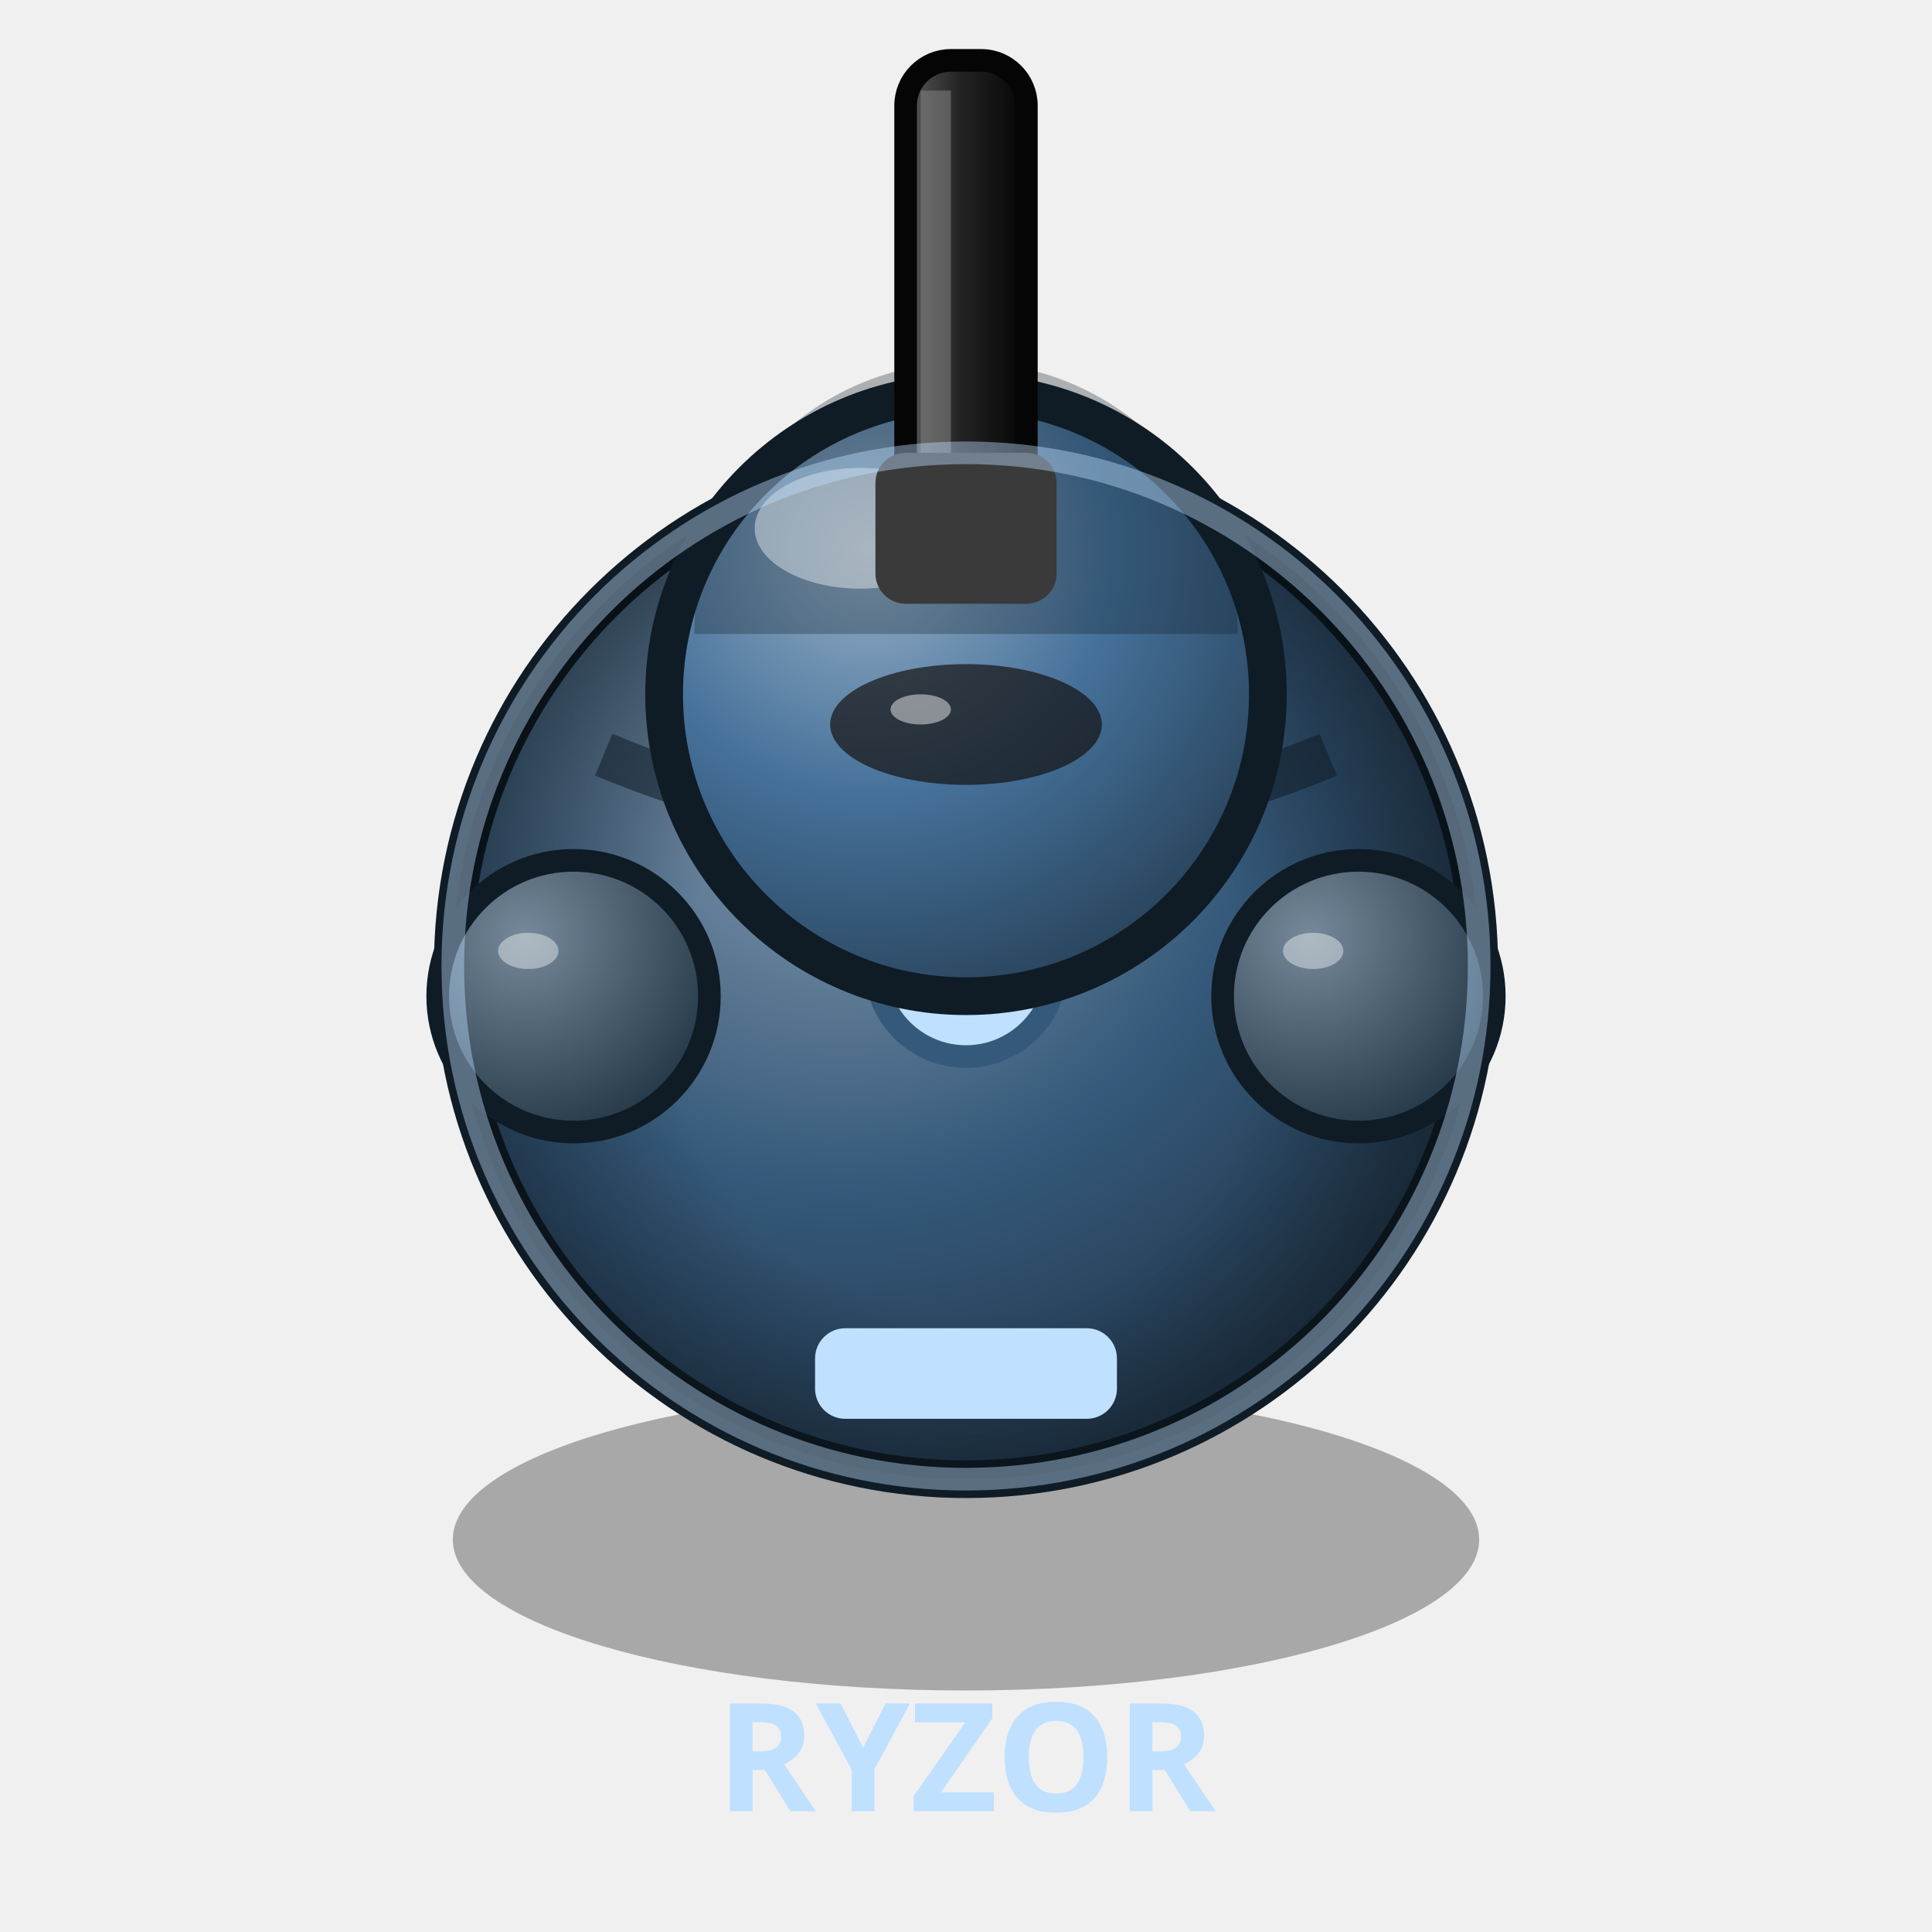
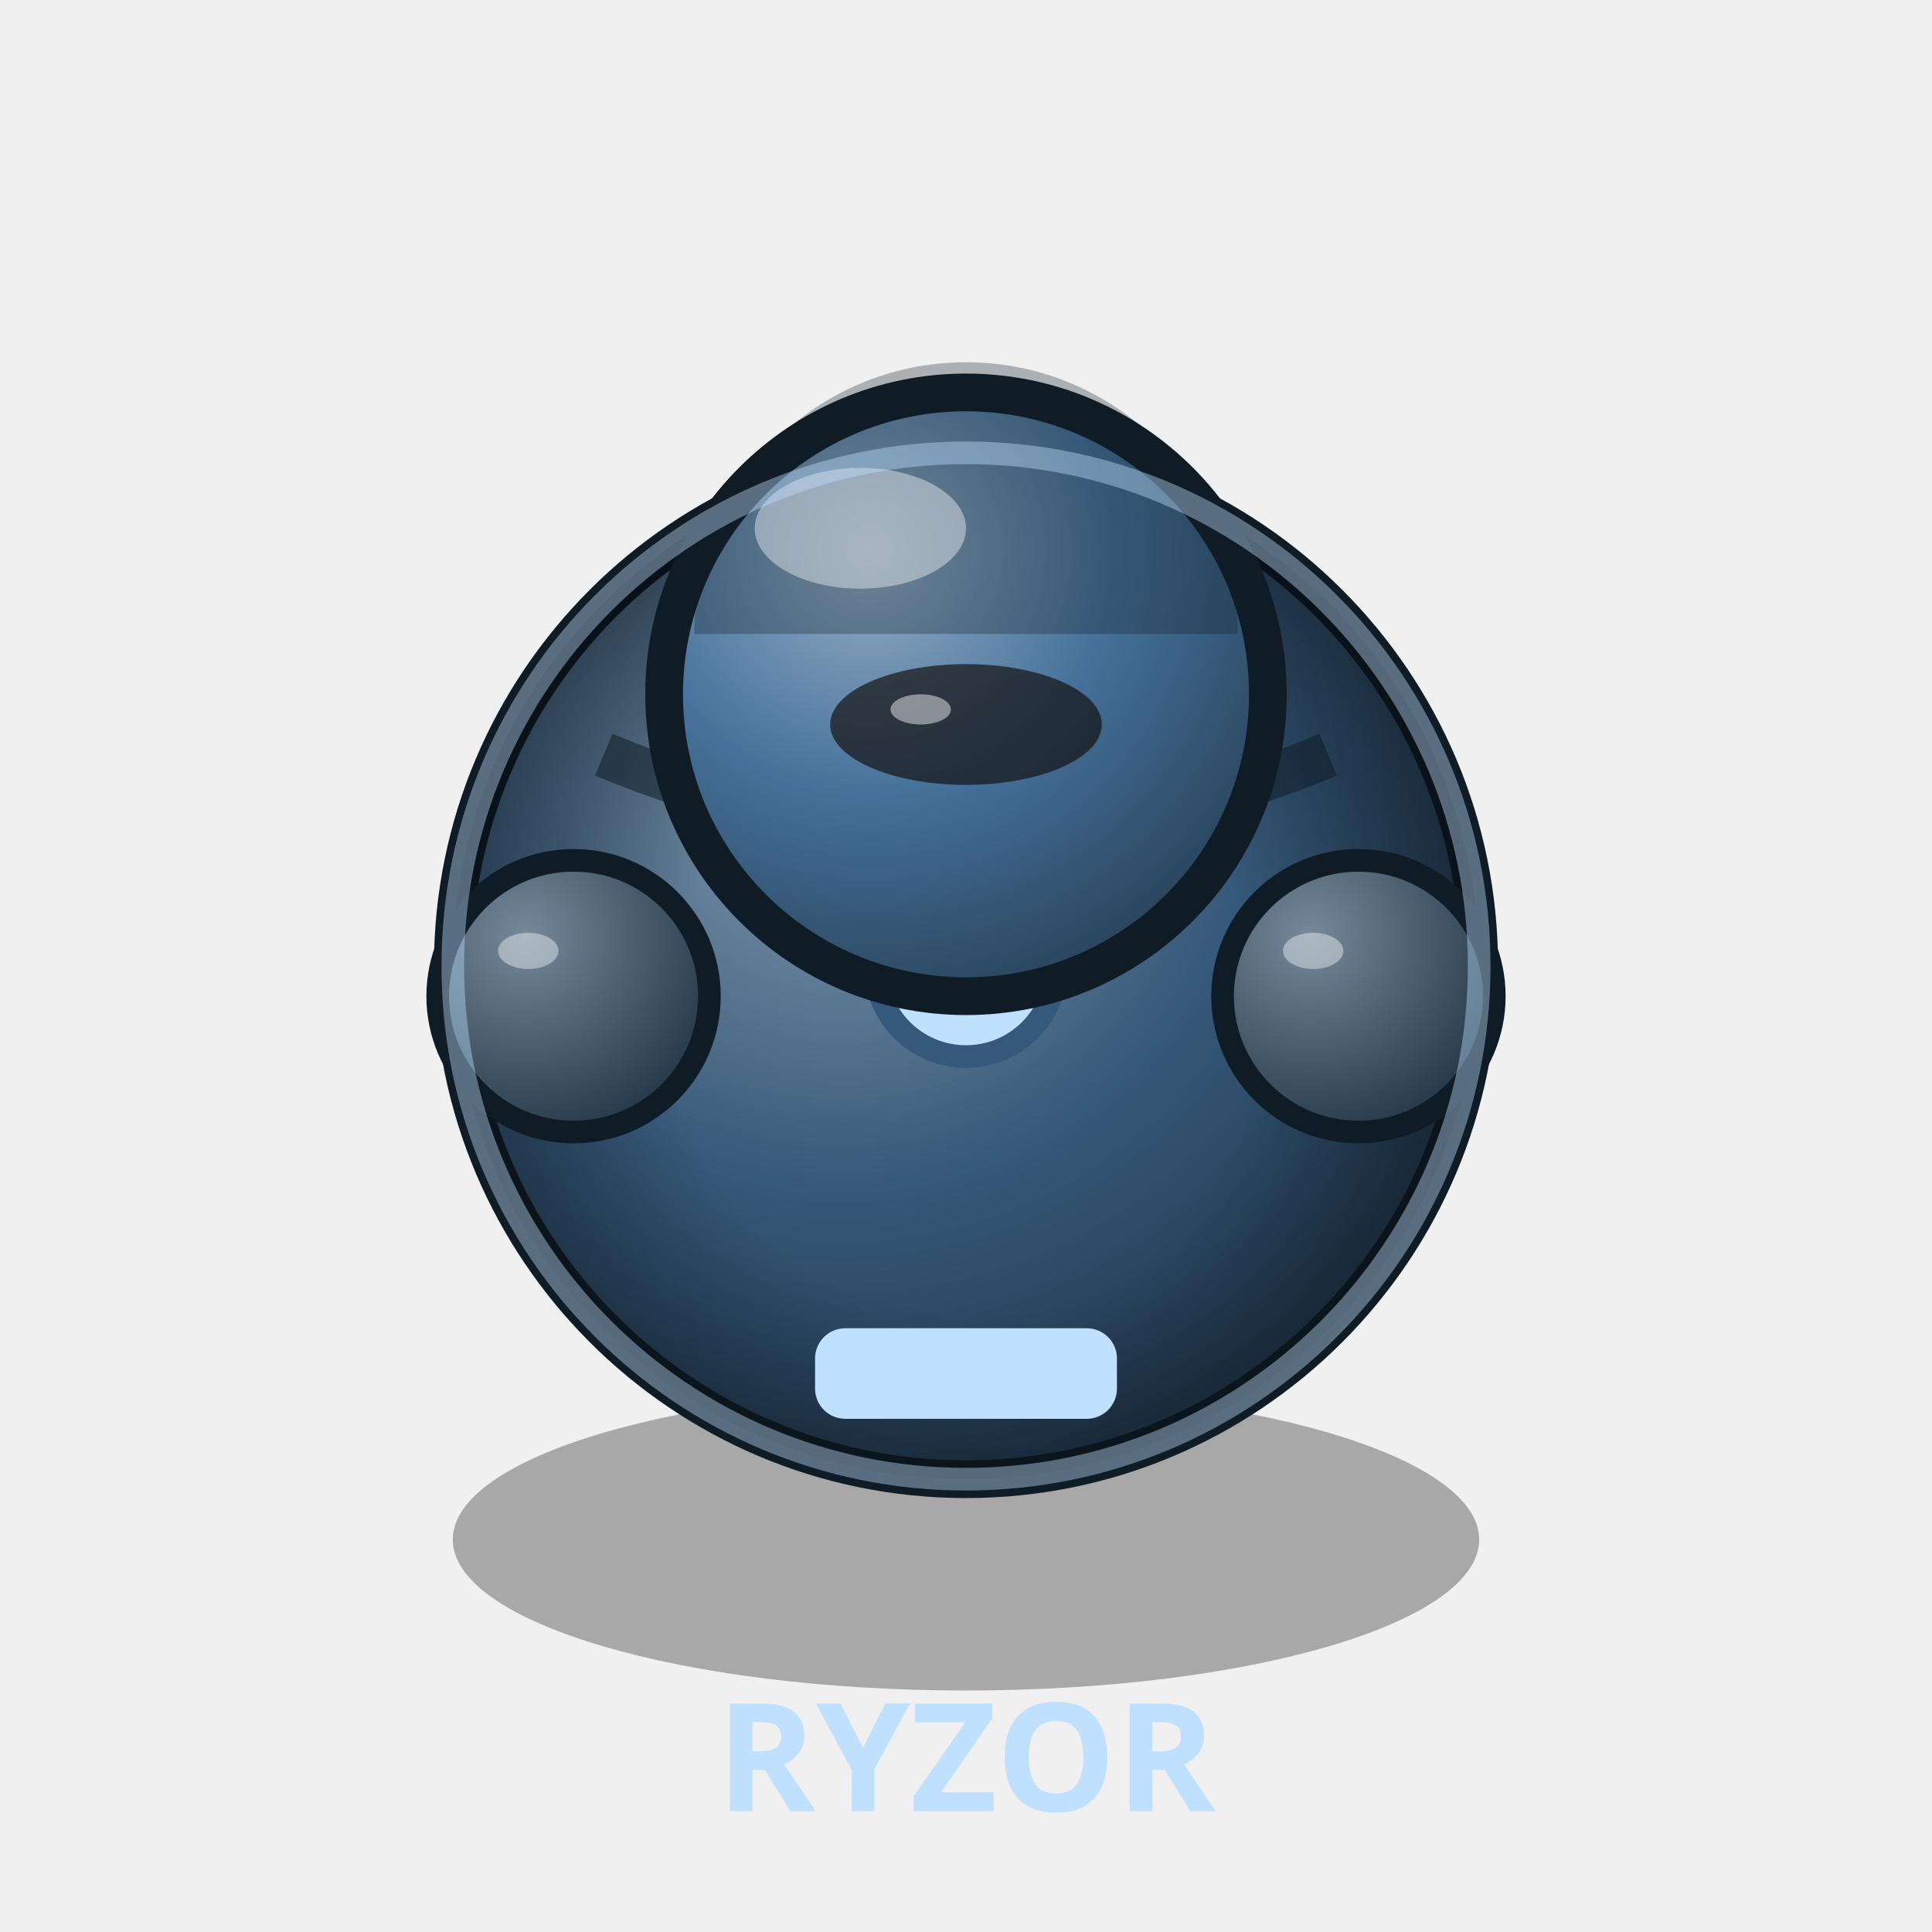
<svg xmlns="http://www.w3.org/2000/svg" viewBox="0 0 128 128">
  <defs>
    <radialGradient id="body" cx="38%" cy="32%" r="72%">
      <stop offset="0%" stop-color="#869baf" />
      <stop offset="55%" stop-color="#35597a" />
      <stop offset="100%" stop-color="#1f3447" />
    </radialGradient>
    <radialGradient id="helmet" cx="34%" cy="26%" r="78%">
      <stop offset="0%" stop-color="#99b1c7" />
      <stop offset="52%" stop-color="#45719a" />
      <stop offset="100%" stop-color="#29445c" />
    </radialGradient>
    <radialGradient id="arm" cx="32%" cy="28%" r="85%">
      <stop offset="0%" stop-color="#75899a" />
      <stop offset="100%" stop-color="#1c3040" />
    </radialGradient>
    <radialGradient id="pack" cx="38%" cy="30%" r="75%">
      <stop offset="0%" stop-color="#566774" />
      <stop offset="100%" stop-color="#152431" />
    </radialGradient>
    <linearGradient id="gun" x1="0%" y1="0%" x2="100%" y2="0%">
      <stop offset="0%" stop-color="#5a5a5a" />
      <stop offset="45%" stop-color="#232323" />
      <stop offset="100%" stop-color="#050505" />
    </linearGradient>
    <radialGradient id="ao" cx="50%" cy="55%" r="52%">
      <stop offset="55%" stop-color="#000" stop-opacity="0" />
      <stop offset="100%" stop-color="#000" stop-opacity="0.38" />
    </radialGradient>
  </defs>
  <ellipse cx="64" cy="102" rx="34" ry="10" fill="#000" opacity="0.3" />
  <ellipse cx="64" cy="78" rx="22" ry="18" fill="url(#pack)" />
  <path d="M48 68 Q64 78 80 68" stroke="#000" stroke-width="2" opacity="0.2" fill="none" />
  <circle cx="64" cy="64" r="34" fill="url(#body)" stroke="#0f1c26" stroke-width="2.5" />
  <circle cx="64" cy="64" r="34" fill="url(#ao)" />
  <path d="M40 50 Q64 60 88 50" stroke="#0f1c26" stroke-width="3" fill="none" opacity="0.55" />
  <circle cx="64" cy="64" r="6" fill="#bfe0ff" stroke="#35597a" stroke-width="1.5" />
  <ellipse cx="61" cy="61" rx="2" ry="1.3" fill="#fff" opacity="0.5" />
  <circle cx="64" cy="46" r="20" fill="url(#helmet)" stroke="#0f1c26" stroke-width="2.5" />
  <path d="M46 42 A18 18 0 0 1 82 42" fill="#0f1c26" opacity="0.3" />
  <ellipse cx="57" cy="35" rx="7" ry="4" fill="#fff" opacity="0.4" />
  <ellipse cx="64" cy="48" rx="9" ry="4" fill="#100a08" opacity="0.65" />
  <ellipse cx="61" cy="47" rx="2" ry="1" fill="#fff" opacity="0.45" />
-   <rect x="60" y="4" width="8" height="30" rx="3" fill="url(#gun)" stroke="#050505" stroke-width="1.5" />
-   <rect x="58" y="30" width="12" height="10" rx="2" fill="#3a3a3a" />
-   <rect x="61" y="6" width="2" height="24" fill="#8a8a8a" opacity="0.5" />
  <circle cx="38" cy="66" r="9" fill="url(#arm)" stroke="#0f1c26" stroke-width="1.5" />
  <circle cx="90" cy="66" r="9" fill="url(#arm)" stroke="#0f1c26" stroke-width="1.5" />
  <ellipse cx="35" cy="63" rx="2" ry="1.2" fill="#fff" opacity="0.4" />
  <ellipse cx="87" cy="63" rx="2" ry="1.2" fill="#fff" opacity="0.4" />
  <rect x="54" y="88" width="20" height="6" rx="2" fill="#bfe0ff" />
  <circle cx="64" cy="64" r="34" fill="none" stroke="#bfe0ff" stroke-width="1.5" opacity="0.42" />
  <text x="64" y="120" font-size="10" text-anchor="middle" fill="#bfe0ff" font-family="sans-serif" font-weight="600">RYZOR</text>
</svg>
